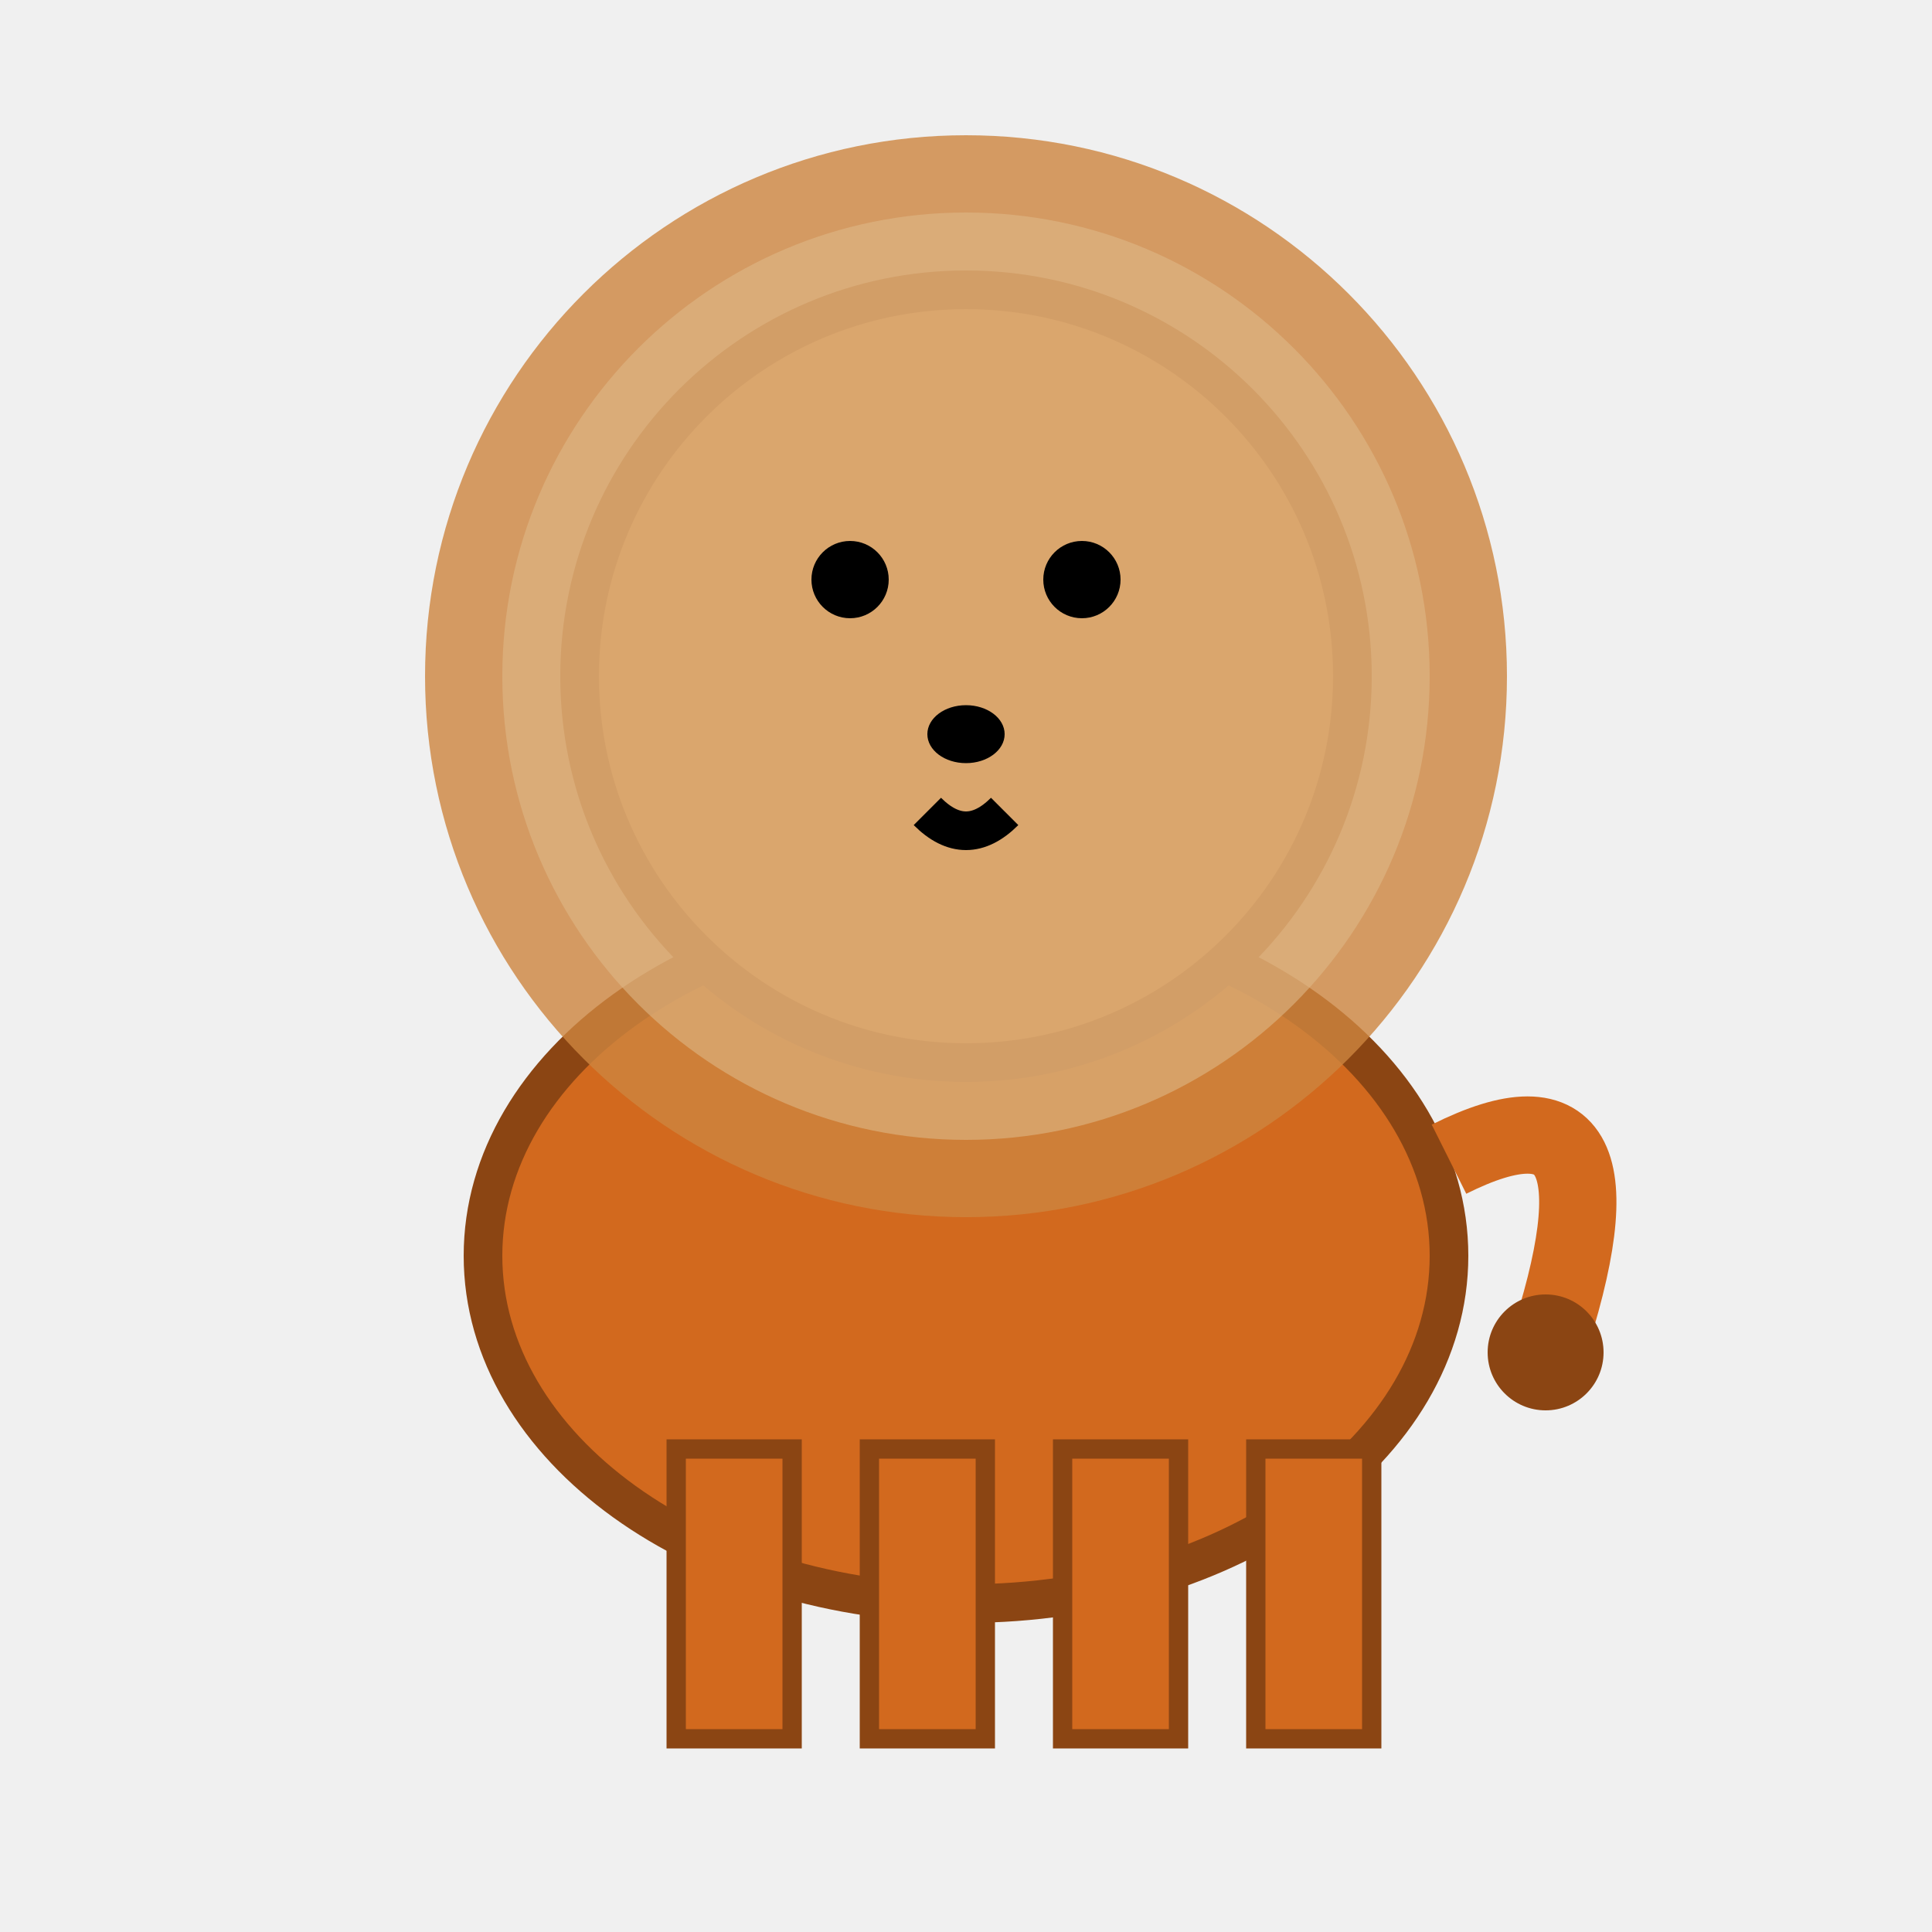
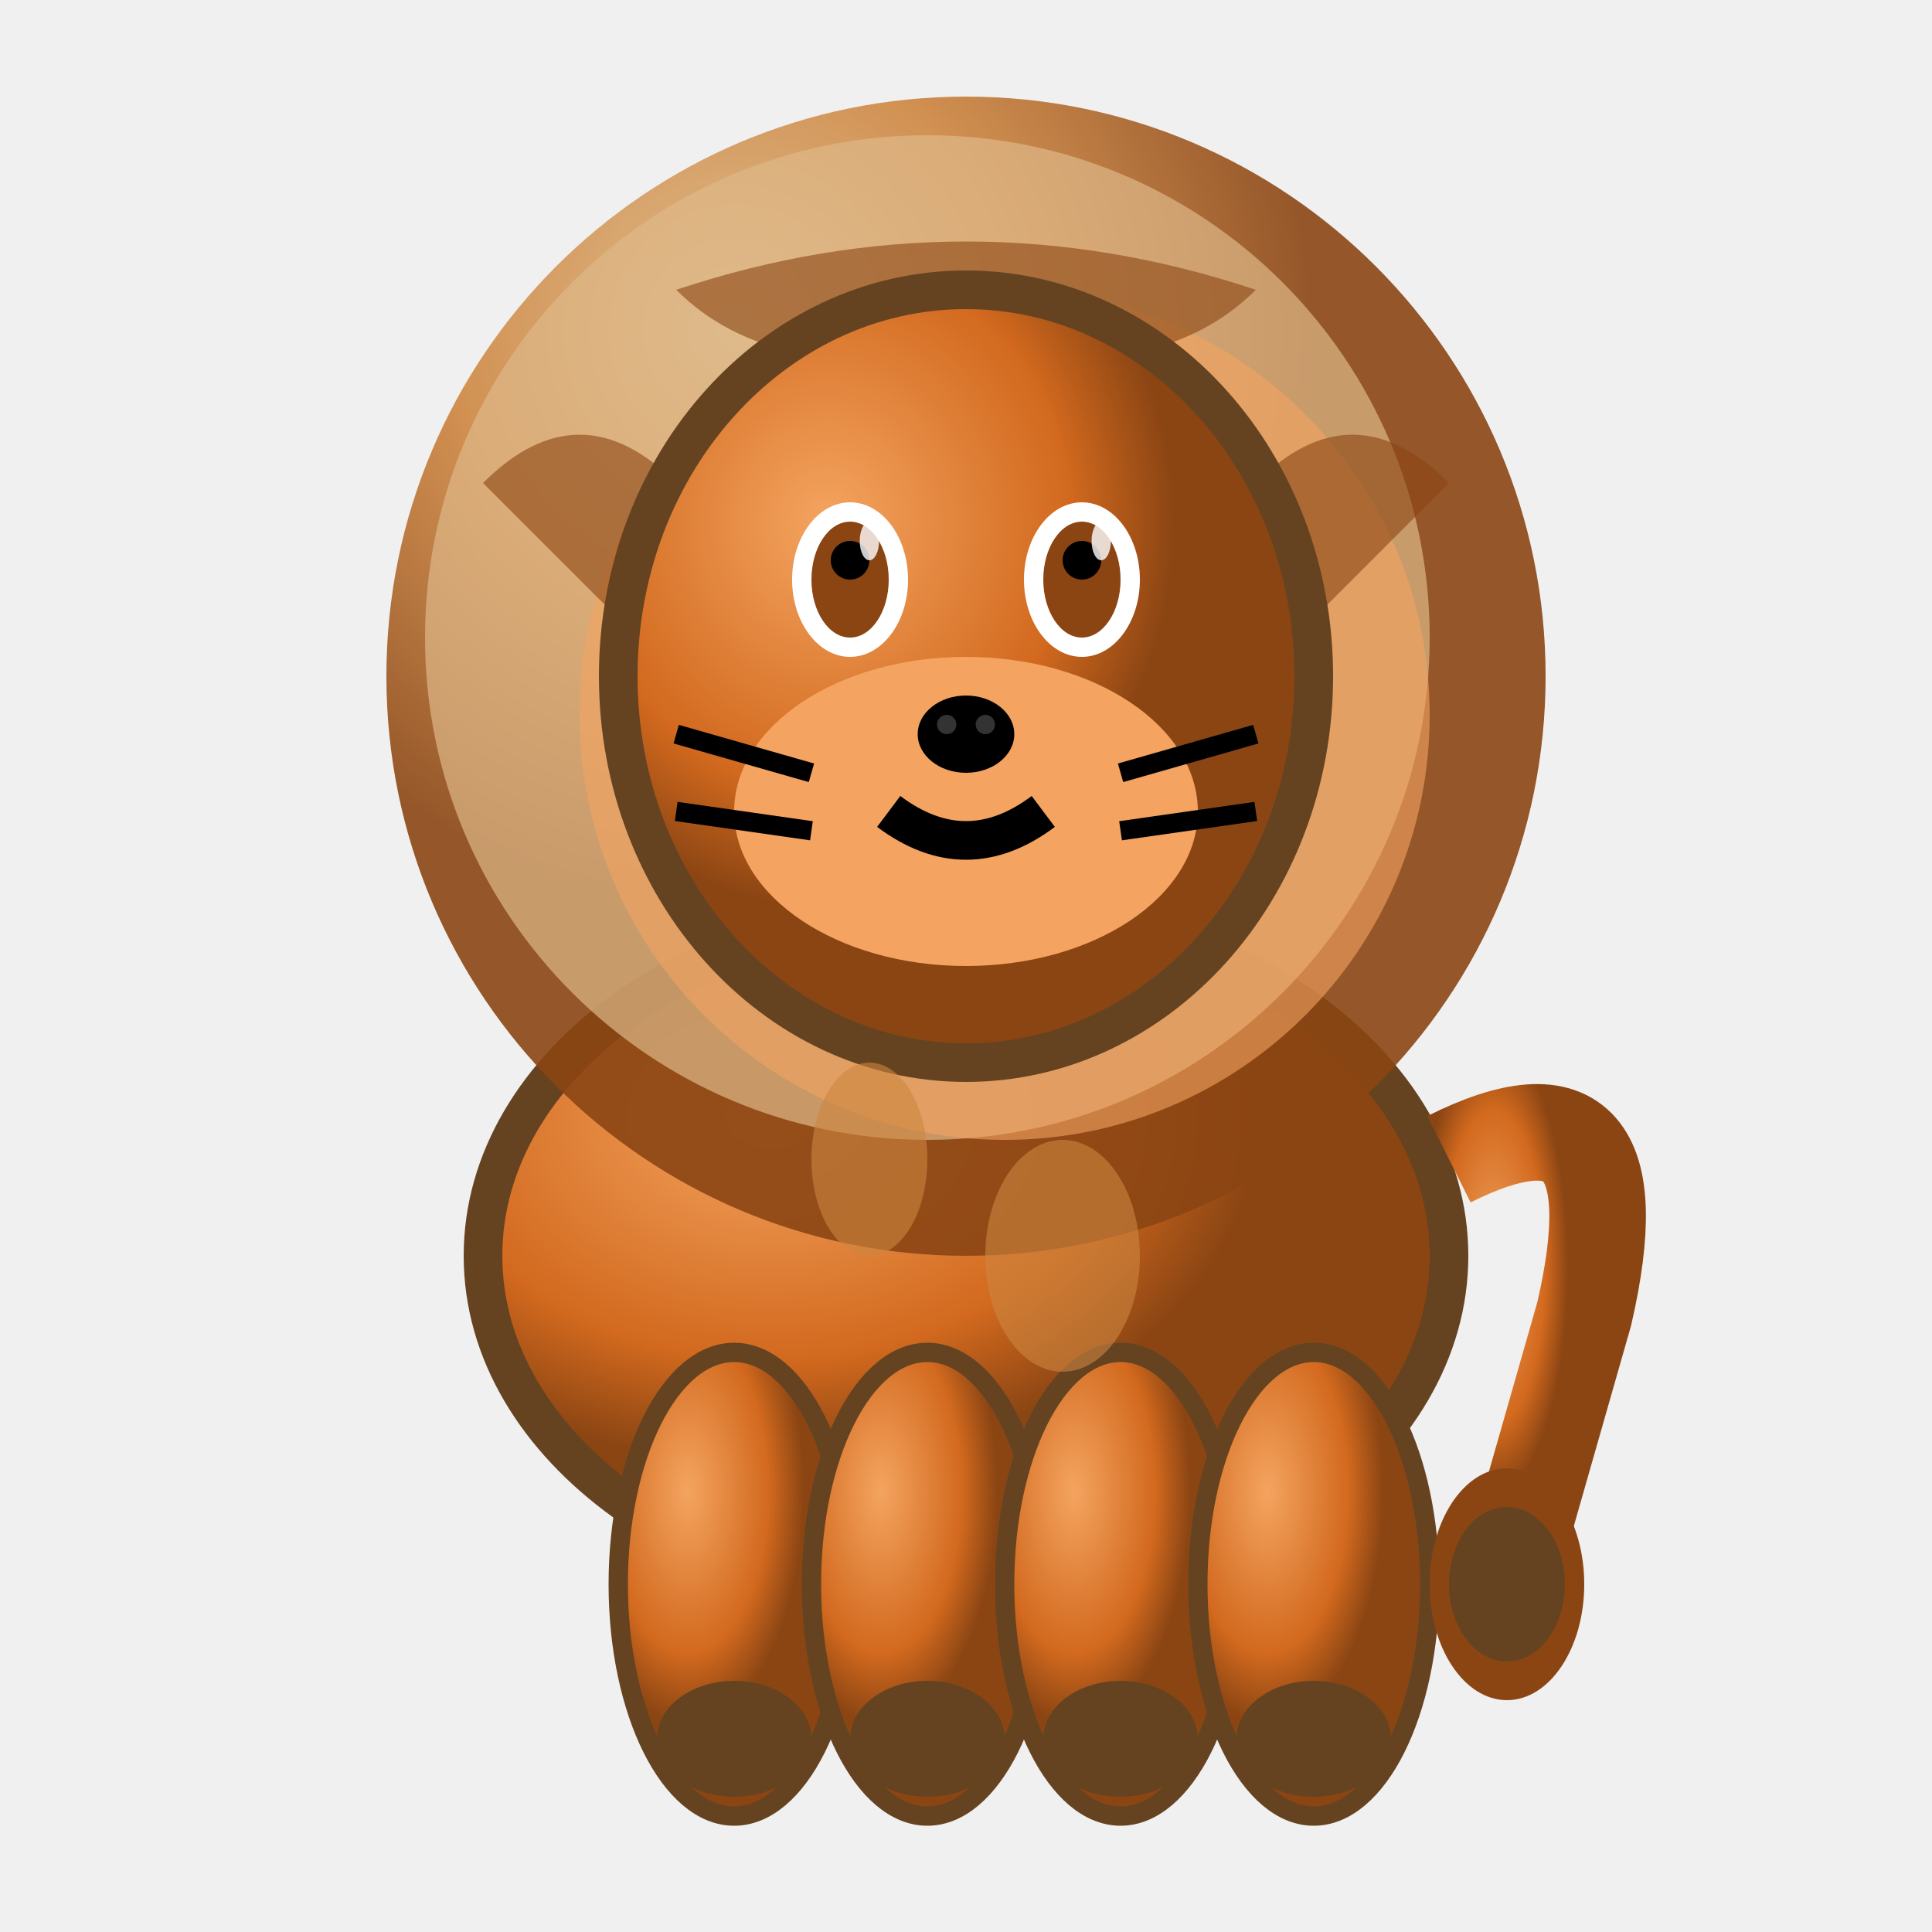
<svg xmlns="http://www.w3.org/2000/svg" viewBox="0 0 100 100">
-   <ellipse cx="50" cy="65" rx="25" ry="18" fill="#D2691E" stroke="#8B4513" stroke-width="2" />
-   <circle cx="50" cy="35" r="20" fill="#F4A460" stroke="#8B4513" stroke-width="2" />
-   <circle cx="50" cy="35" r="28" fill="#CD853F" opacity="0.8" />
-   <circle cx="50" cy="35" r="24" fill="#DEB887" opacity="0.6" />
-   <circle cx="44" cy="30" r="2" fill="#000" />
-   <circle cx="56" cy="30" r="2" fill="#000" />
-   <ellipse cx="50" cy="38" rx="2" ry="1.5" fill="#000" />
-   <path d="M 48 42 Q 50 44 52 42" stroke="#000" stroke-width="2" fill="none" />
-   <rect x="35" y="75" width="6" height="15" fill="#D2691E" stroke="#8B4513" stroke-width="1" />
-   <rect x="45" y="75" width="6" height="15" fill="#D2691E" stroke="#8B4513" stroke-width="1" />
-   <rect x="55" y="75" width="6" height="15" fill="#D2691E" stroke="#8B4513" stroke-width="1" />
-   <rect x="65" y="75" width="6" height="15" fill="#D2691E" stroke="#8B4513" stroke-width="1" />
-   <path d="M 75 60 Q 85 55 80 70" stroke="#D2691E" stroke-width="4" fill="none" />
-   <circle cx="80" cy="70" r="3" fill="#8B4513" />
+   <defs>
+     <radialGradient id="lionBody" cx="0.3" cy="0.3">
+       <stop offset="0%" stop-color="#F4A460" />
+       <stop offset="70%" stop-color="#D2691E" />
+       <stop offset="100%" stop-color="#8B4513" />
+     </radialGradient>
+     <radialGradient id="lionMane" cx="0.3" cy="0.2">
+       <stop offset="0%" stop-color="#DEB887" />
+       <stop offset="50%" stop-color="#CD853F" />
+       <stop offset="100%" stop-color="#8B4513" />
+     </radialGradient>
+   </defs>
+   <ellipse cx="50" cy="65" rx="25" ry="18" fill="url(#lionBody)" stroke="#654321" stroke-width="2" />
+   <circle cx="50" cy="35" r="30" fill="url(#lionMane)" opacity="0.9" />
+   <circle cx="48" cy="33" r="26" fill="#DEB887" opacity="0.7" />
+   <circle cx="52" cy="37" r="22" fill="#F4A460" opacity="0.6" />
+   <path d="M 25 25 Q 30 20 35 25 Q 40 30 35 35" fill="#8B4513" opacity="0.6" />
+   <path d="M 65 25 Q 70 20 75 25 Q 70 30 65 35" fill="#8B4513" opacity="0.6" />
+   <path d="M 35 15 Q 50 10 65 15 Q 60 20 50 18 Q 40 20 35 15" fill="#8B4513" opacity="0.6" />
+   <ellipse cx="50" cy="35" rx="18" ry="20" fill="url(#lionBody)" stroke="#654321" stroke-width="2" />
+   <ellipse cx="50" cy="42" rx="12" ry="8" fill="#F4A460" />
+   <ellipse cx="44" cy="30" rx="3" ry="4" fill="#FFFFFF" />
+   <ellipse cx="56" cy="30" rx="3" ry="4" fill="#FFFFFF" />
+   <ellipse cx="44" cy="30" rx="2" ry="3" fill="#8B4513" />
+   <ellipse cx="56" cy="30" rx="2" ry="3" fill="#8B4513" />
+   <circle cx="44" cy="29" r="1" fill="#000" />
+   <circle cx="56" cy="29" r="1" fill="#000" />
+   <ellipse cx="45" cy="28" rx="0.5" ry="1" fill="#FFFFFF" opacity="0.8" />
+   <ellipse cx="57" cy="28" rx="0.5" ry="1" fill="#FFFFFF" opacity="0.8" />
+   <ellipse cx="50" cy="38" rx="2.5" ry="2" fill="#000" />
+   <ellipse cx="49" cy="37.5" rx="0.5" ry="0.5" fill="#333" />
+   <ellipse cx="51" cy="37.5" rx="0.5" ry="0.5" fill="#333" />
+   <path d="M 46 42 Q 50 45 54 42" stroke="#000" stroke-width="2" fill="none" />
+   <line x1="35" y1="38" x2="42" y2="40" stroke="#000" stroke-width="1" />
+   <line x1="35" y1="42" x2="42" y2="43" stroke="#000" stroke-width="1" />
+   <line x1="58" y1="40" x2="65" y2="38" stroke="#000" stroke-width="1" />
+   <line x1="58" y1="43" x2="65" y2="42" stroke="#000" stroke-width="1" />
+   <ellipse cx="38" cy="82" rx="6" ry="12" fill="url(#lionBody)" stroke="#654321" stroke-width="1" />
+   <ellipse cx="48" cy="82" rx="6" ry="12" fill="url(#lionBody)" stroke="#654321" stroke-width="1" />
+   <ellipse cx="58" cy="82" rx="6" ry="12" fill="url(#lionBody)" stroke="#654321" stroke-width="1" />
+   <ellipse cx="68" cy="82" rx="6" ry="12" fill="url(#lionBody)" stroke="#654321" stroke-width="1" />
+   <ellipse cx="38" cy="90" rx="4" ry="3" fill="#654321" />
+   <ellipse cx="48" cy="90" rx="4" ry="3" fill="#654321" />
+   <ellipse cx="58" cy="90" rx="4" ry="3" fill="#654321" />
+   <ellipse cx="68" cy="90" rx="4" ry="3" fill="#654321" />
+   <path d="M 75 60 Q 85 55 82 68 Q 80 75 78 82" stroke="url(#lionBody)" stroke-width="5" fill="none" />
+   <ellipse cx="78" cy="82" rx="4" ry="6" fill="#8B4513" />
+   <ellipse cx="78" cy="82" rx="3" ry="4" fill="#654321" />
+   <ellipse cx="45" cy="60" rx="3" ry="5" fill="#CD853F" opacity="0.6" />
+   <ellipse cx="55" cy="65" rx="4" ry="6" fill="#CD853F" opacity="0.6" />
</svg>
